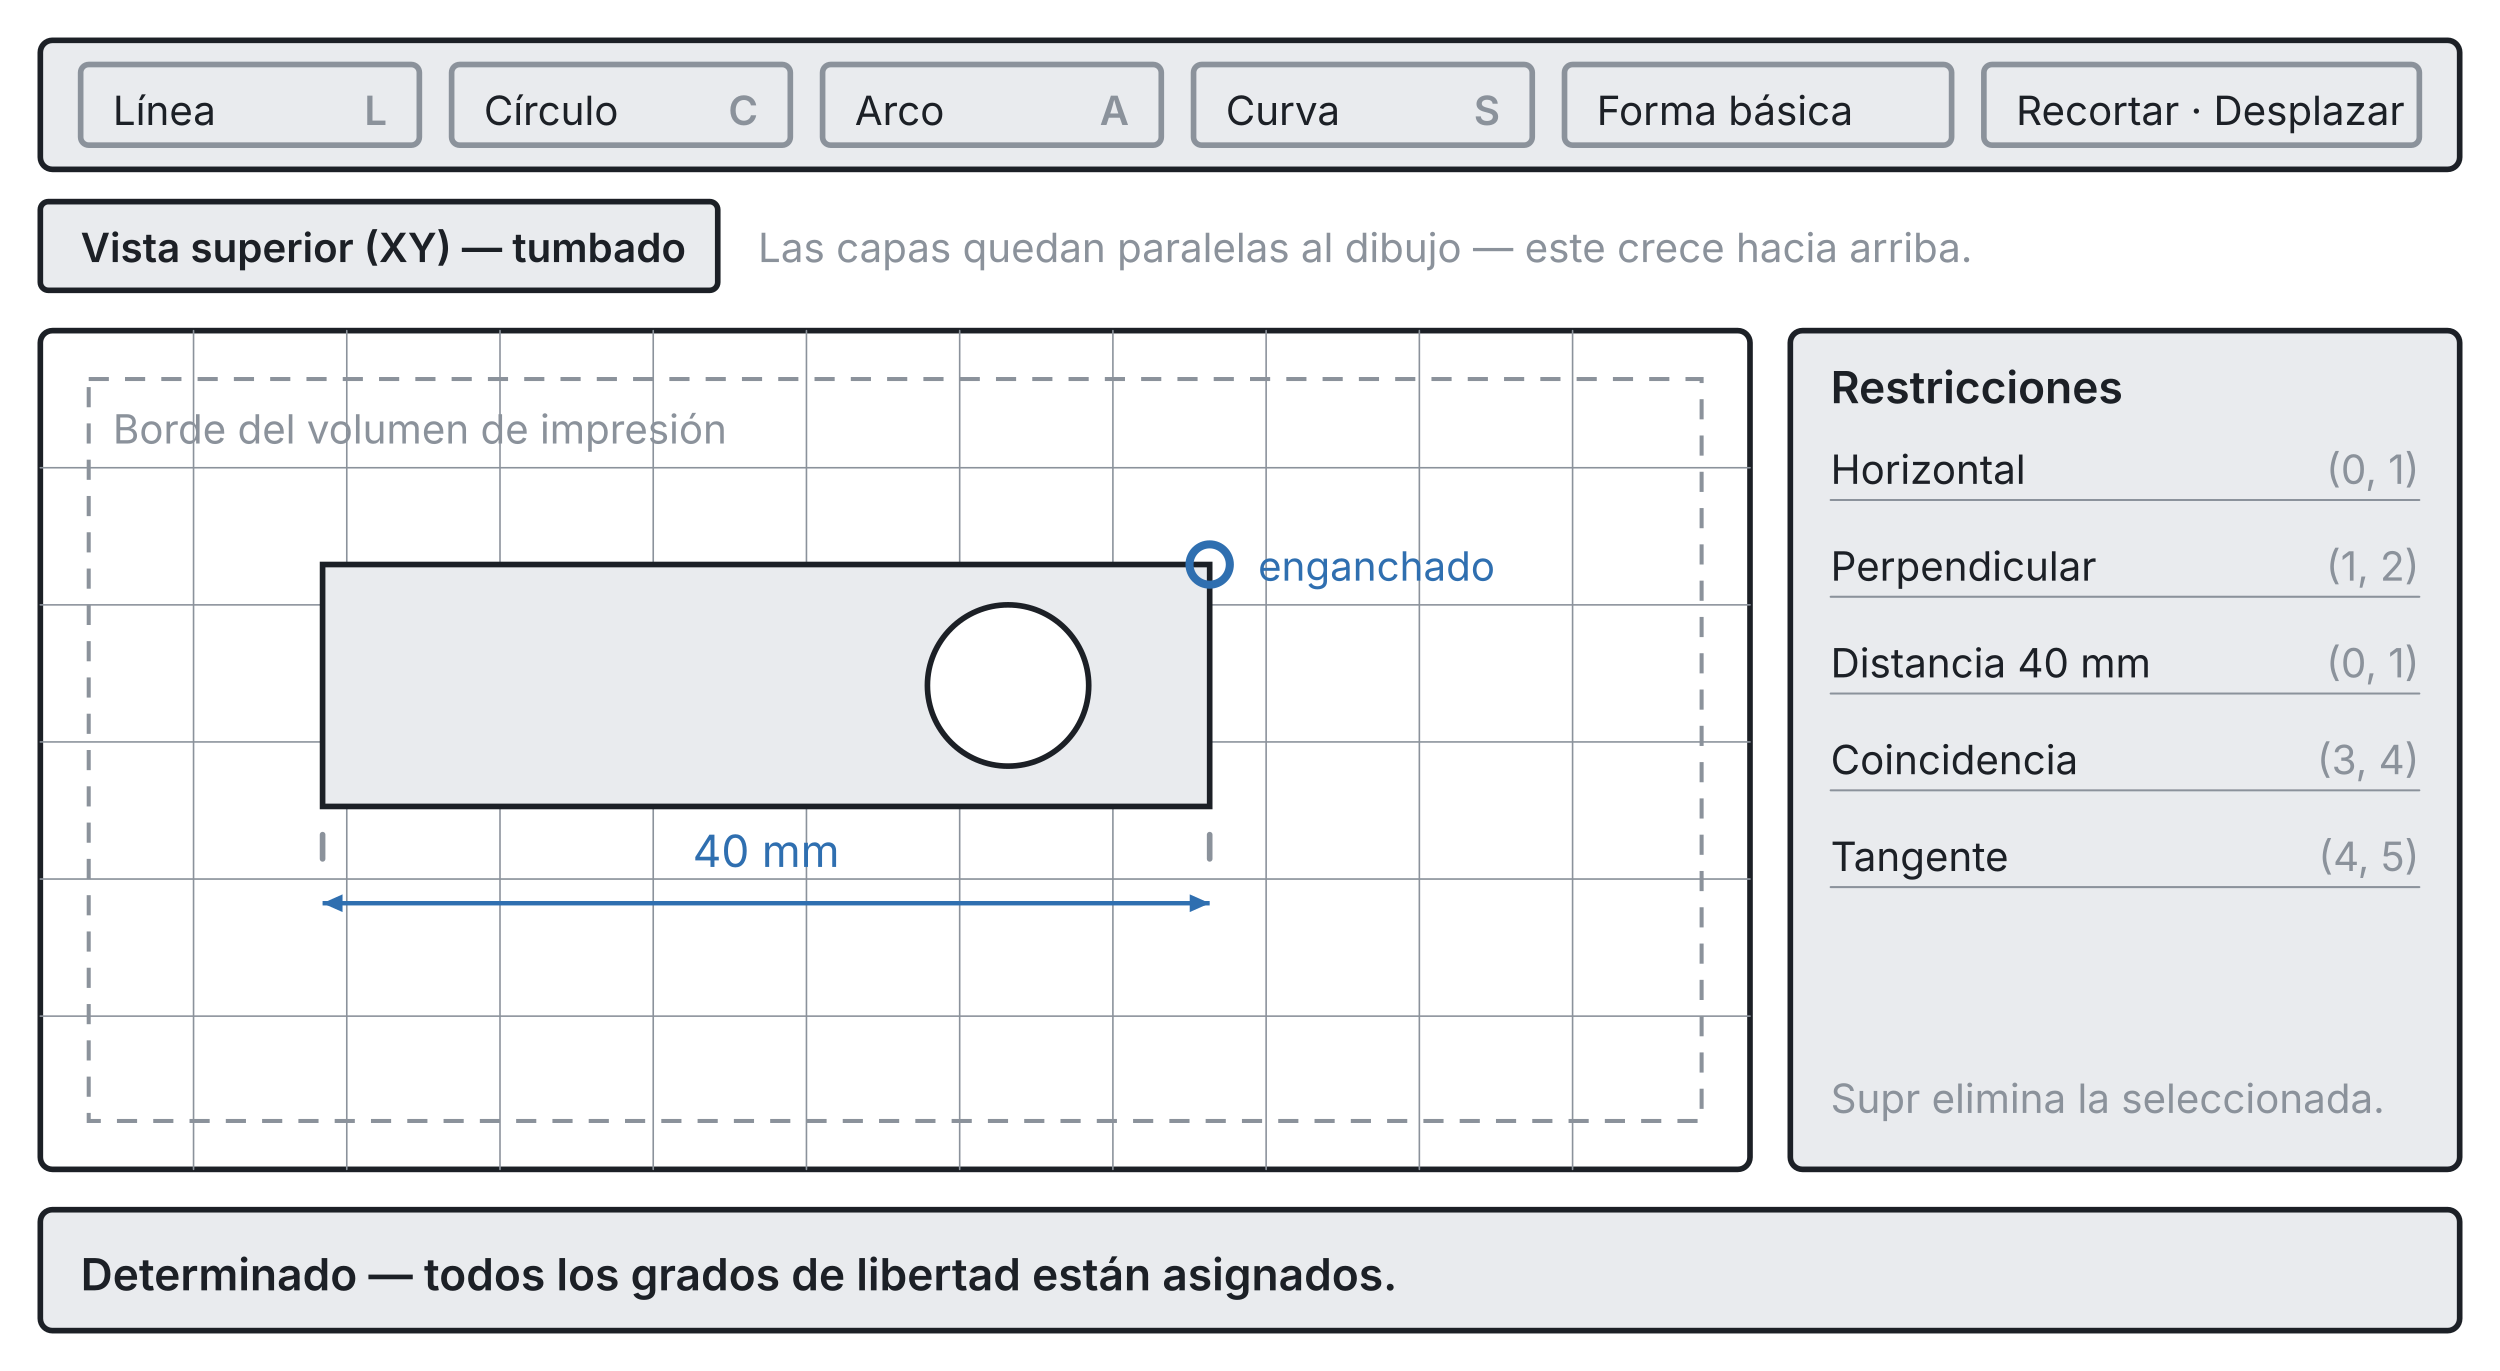
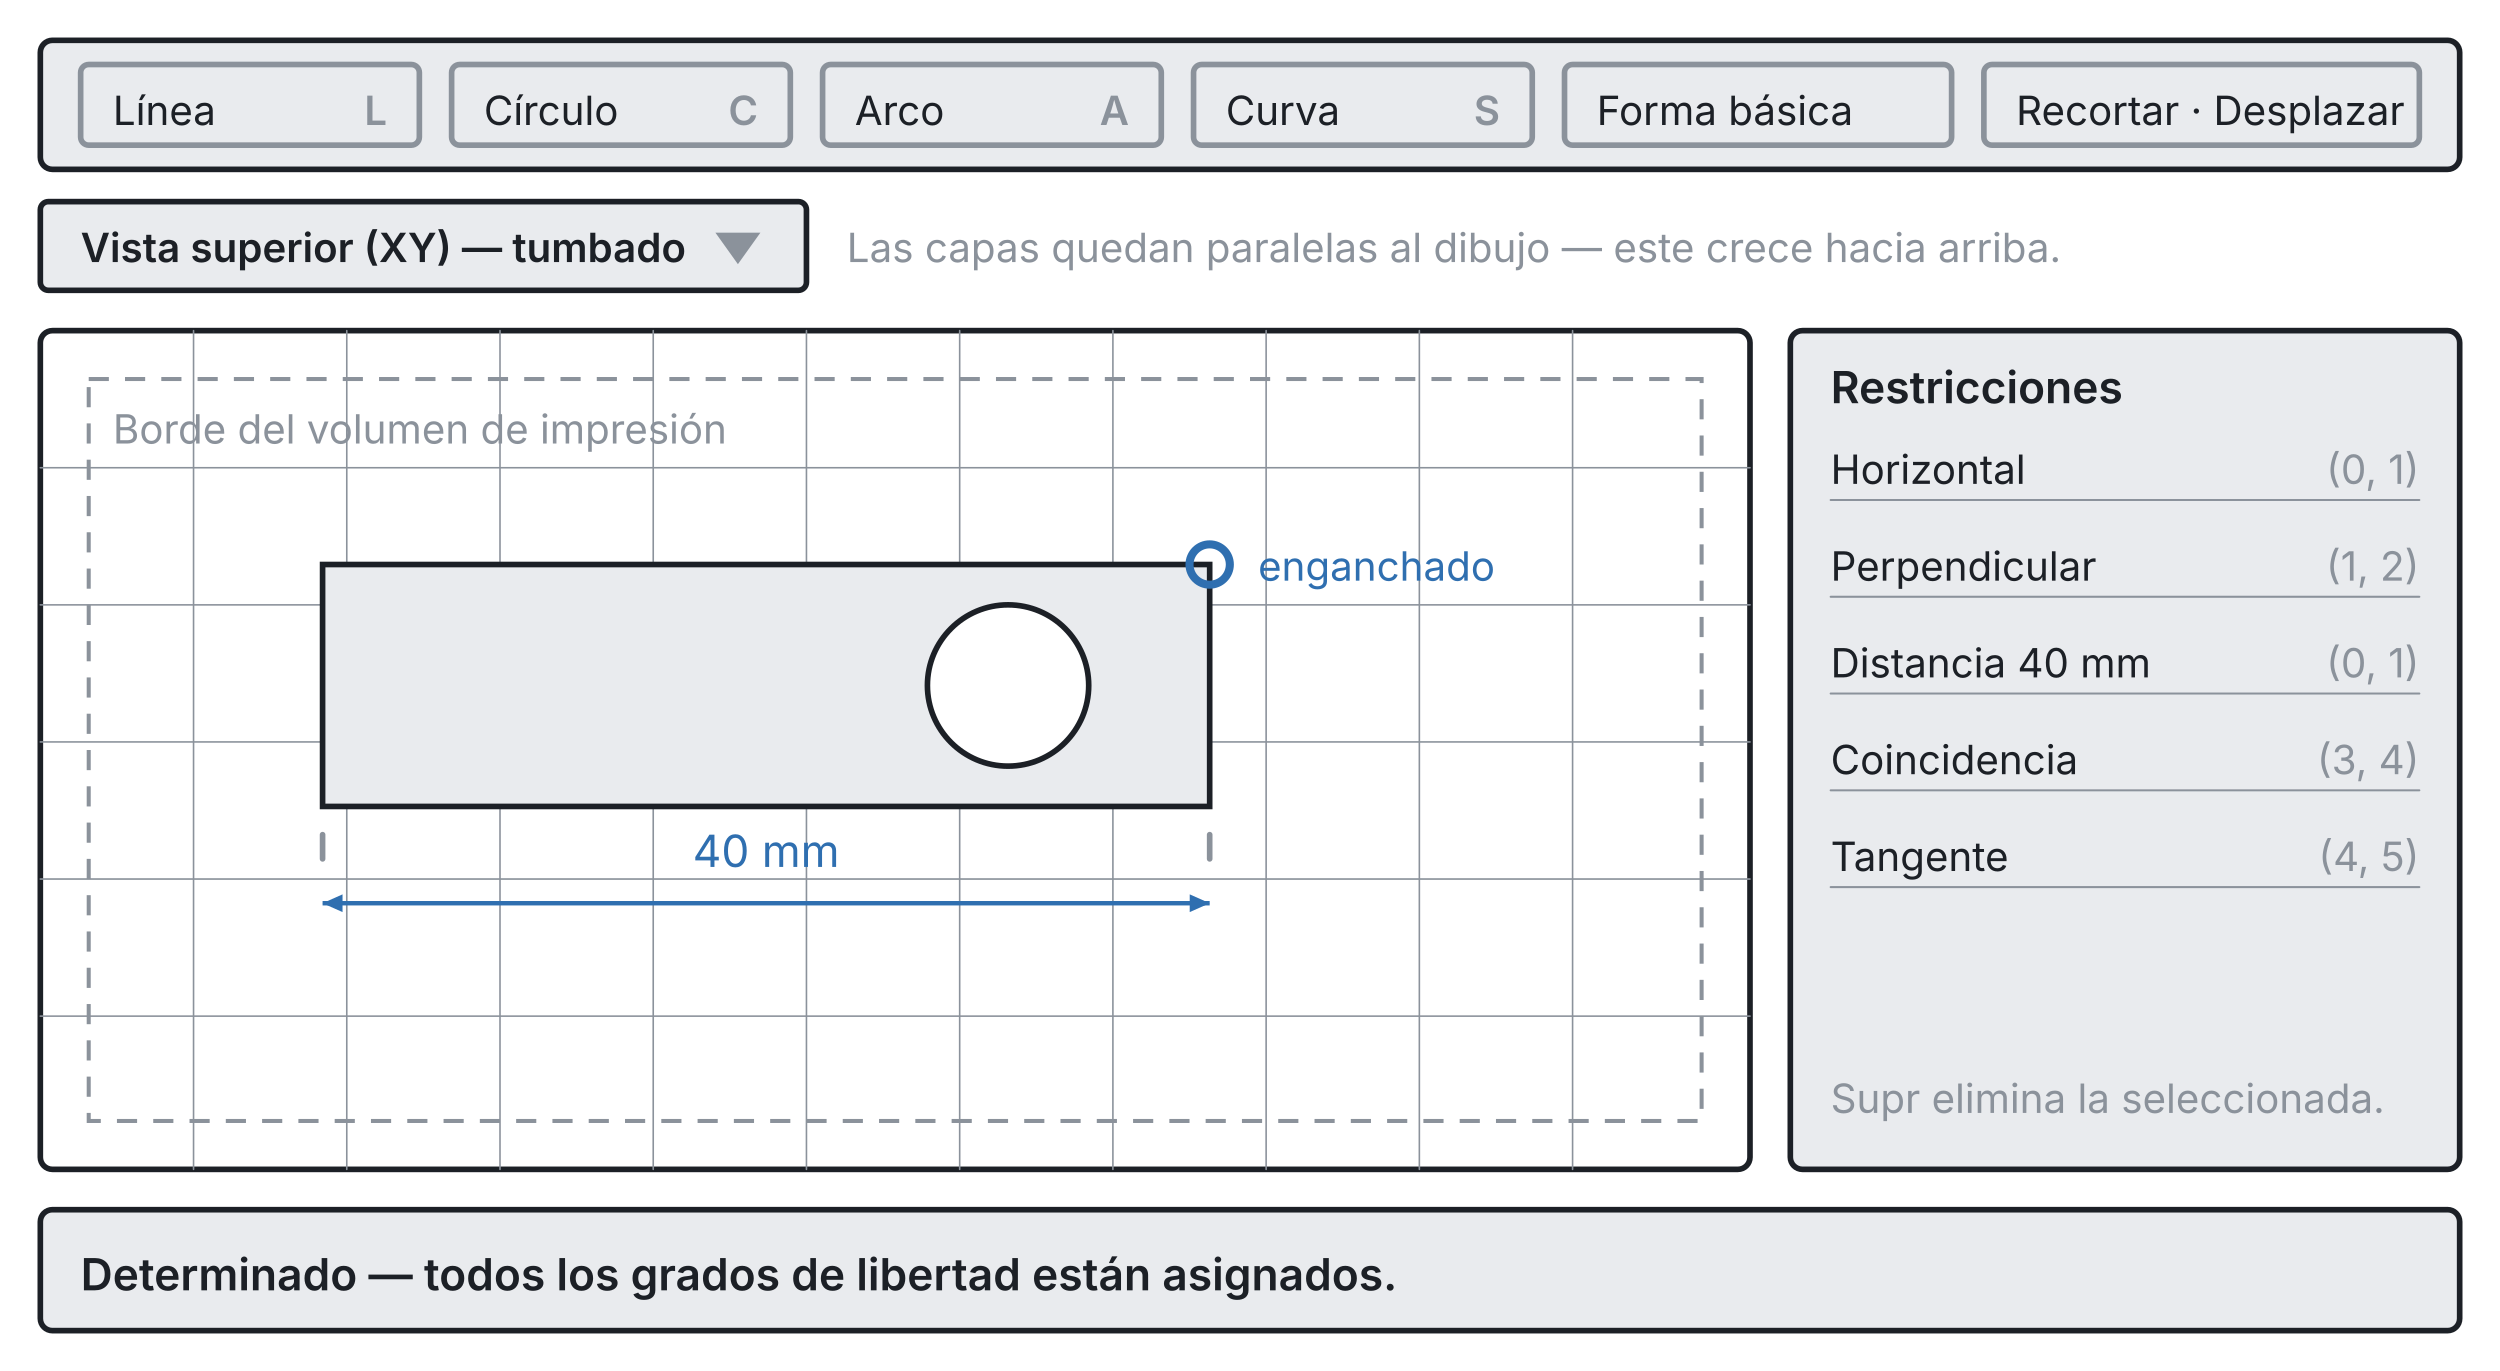
<svg xmlns="http://www.w3.org/2000/svg" viewBox="0 0 620 340" width="620" height="340">
  <defs>
    <marker id="arrow2f6fb0" viewBox="0 0 10 10" refX="9" refY="5" markerWidth="5" markerHeight="5" orient="auto-start-reverse">
      <path d="M 0 1 L 9 5 L 0 9 z" fill="#2f6fb0" />
    </marker>
  </defs>
  <rect x="0" y="0" width="620" height="340" fill="#ffffff" />
  <rect x="10" y="10" width="600" height="32" rx="3" fill="#e9ebee" stroke="#1c2026" stroke-width="1.4" />
  <rect x="20" y="16" width="84" height="20" rx="2" fill="none" stroke="#8b929b" stroke-width="1.4" />
  <text x="28" y="31" fill="#1c2026" font-size="10" font-family="system-ui, -apple-system, Segoe UI, sans-serif" text-anchor="start">Línea</text>
  <text x="96" y="31" fill="#8b929b" font-size="10" font-family="system-ui, -apple-system, Segoe UI, sans-serif" text-anchor="end" font-weight="600">L</text>
  <rect x="112" y="16" width="84" height="20" rx="2" fill="none" stroke="#8b929b" stroke-width="1.4" />
  <text x="120" y="31" fill="#1c2026" font-size="10" font-family="system-ui, -apple-system, Segoe UI, sans-serif" text-anchor="start">Círculo</text>
  <text x="188" y="31" fill="#8b929b" font-size="10" font-family="system-ui, -apple-system, Segoe UI, sans-serif" text-anchor="end" font-weight="600">C</text>
  <rect x="204" y="16" width="84" height="20" rx="2" fill="none" stroke="#8b929b" stroke-width="1.4" />
  <text x="212" y="31" fill="#1c2026" font-size="10" font-family="system-ui, -apple-system, Segoe UI, sans-serif" text-anchor="start">Arco</text>
  <text x="280" y="31" fill="#8b929b" font-size="10" font-family="system-ui, -apple-system, Segoe UI, sans-serif" text-anchor="end" font-weight="600">A</text>
  <rect x="296" y="16" width="84" height="20" rx="2" fill="none" stroke="#8b929b" stroke-width="1.4" />
  <text x="304" y="31" fill="#1c2026" font-size="10" font-family="system-ui, -apple-system, Segoe UI, sans-serif" text-anchor="start">Curva</text>
  <text x="372" y="31" fill="#8b929b" font-size="10" font-family="system-ui, -apple-system, Segoe UI, sans-serif" text-anchor="end" font-weight="600">S</text>
  <rect x="388" y="16" width="96" height="20" rx="2" fill="none" stroke="#8b929b" stroke-width="1.4" />
  <text x="396" y="31" fill="#1c2026" font-size="10" font-family="system-ui, -apple-system, Segoe UI, sans-serif" text-anchor="start">Forma básica</text>
  <rect x="492" y="16" width="108" height="20" rx="2" fill="none" stroke="#8b929b" stroke-width="1.4" />
  <text x="500" y="31" fill="#1c2026" font-size="10" font-family="system-ui, -apple-system, Segoe UI, sans-serif" text-anchor="start">Recortar · Desplazar</text>
-   <rect x="10" y="50" width="168" height="22" rx="2" fill="#e9ebee" stroke="#1c2026" stroke-width="1.4" />
+   <rect x="10" y="50" width="190" height="22" rx="2" fill="#e9ebee" stroke="#1c2026" stroke-width="1.4" />
  <text x="20" y="65" fill="#1c2026" font-size="10" font-family="system-ui, -apple-system, Segoe UI, sans-serif" text-anchor="start" font-weight="600">Vista superior (XY) — tumbado</text>
-   <text x="188" y="65" fill="#8b929b" font-size="10" font-family="system-ui, -apple-system, Segoe UI, sans-serif" text-anchor="start">Las capas quedan paralelas al dibujo — este crece hacia arriba.</text>
+   <polygon points="178,58 188,58 183,65" fill="#8b929b" stroke="#8b929b" stroke-width="0.6" />
+   <text x="210" y="65" fill="#8b929b" font-size="10" font-family="system-ui, -apple-system, Segoe UI, sans-serif" text-anchor="start">Las capas quedan paralelas al dibujo — este crece hacia arriba.</text>
  <rect x="10" y="82" width="424" height="208" rx="3" fill="#ffffff" stroke="#1c2026" stroke-width="1.4" />
  <line x1="48" y1="82" x2="48" y2="290" stroke="#8b929b" stroke-width="0.4" stroke-linecap="round" />
  <line x1="86" y1="82" x2="86" y2="290" stroke="#8b929b" stroke-width="0.4" stroke-linecap="round" />
  <line x1="124" y1="82" x2="124" y2="290" stroke="#8b929b" stroke-width="0.4" stroke-linecap="round" />
  <line x1="162" y1="82" x2="162" y2="290" stroke="#8b929b" stroke-width="0.4" stroke-linecap="round" />
  <line x1="200" y1="82" x2="200" y2="290" stroke="#8b929b" stroke-width="0.4" stroke-linecap="round" />
  <line x1="238" y1="82" x2="238" y2="290" stroke="#8b929b" stroke-width="0.4" stroke-linecap="round" />
  <line x1="276" y1="82" x2="276" y2="290" stroke="#8b929b" stroke-width="0.4" stroke-linecap="round" />
  <line x1="314" y1="82" x2="314" y2="290" stroke="#8b929b" stroke-width="0.4" stroke-linecap="round" />
  <line x1="352" y1="82" x2="352" y2="290" stroke="#8b929b" stroke-width="0.4" stroke-linecap="round" />
  <line x1="390" y1="82" x2="390" y2="290" stroke="#8b929b" stroke-width="0.4" stroke-linecap="round" />
  <line x1="10" y1="116" x2="434" y2="116" stroke="#8b929b" stroke-width="0.4" stroke-linecap="round" />
  <line x1="10" y1="150" x2="434" y2="150" stroke="#8b929b" stroke-width="0.4" stroke-linecap="round" />
  <line x1="10" y1="184" x2="434" y2="184" stroke="#8b929b" stroke-width="0.4" stroke-linecap="round" />
  <line x1="10" y1="218" x2="434" y2="218" stroke="#8b929b" stroke-width="0.4" stroke-linecap="round" />
  <line x1="10" y1="252" x2="434" y2="252" stroke="#8b929b" stroke-width="0.4" stroke-linecap="round" />
  <rect x="22" y="94" width="400" height="184" rx="0" fill="none" stroke="#8b929b" stroke-width="1" stroke-dasharray="5 4" />
  <text x="28" y="110" fill="#8b929b" font-size="10" font-family="system-ui, -apple-system, Segoe UI, sans-serif" text-anchor="start">Borde del volumen de impresión</text>
  <polygon points="80,140 300,140 300,200 80,200" fill="#e9ebee" stroke="#1c2026" stroke-width="1.4" />
  <circle cx="250" cy="170" r="20" fill="#ffffff" stroke="#1c2026" stroke-width="1.4" />
  <line x1="80" y1="207" x2="80" y2="213" stroke="#8b929b" stroke-width="1.4" stroke-linecap="round" />
  <line x1="300" y1="207" x2="300" y2="213" stroke="#8b929b" stroke-width="1.4" stroke-linecap="round" />
  <line x1="80" y1="224" x2="300" y2="224" stroke="#2f6fb0" stroke-width="1.1" marker-start="url(#arrow2f6fb0)" marker-end="url(#arrow2f6fb0)" />
  <text x="190" y="215" fill="#2f6fb0" font-size="11" font-family="system-ui, -apple-system, Segoe UI, sans-serif" text-anchor="middle">40 mm</text>
  <text x="312" y="144" fill="#2f6fb0" font-size="10" font-family="system-ui, -apple-system, Segoe UI, sans-serif" text-anchor="start">enganchado</text>
  <circle cx="300" cy="140" r="5" fill="none" stroke="#2f6fb0" stroke-width="2" />
  <rect x="444" y="82" width="166" height="208" rx="3" fill="#e9ebee" stroke="#1c2026" stroke-width="1.4" />
  <text x="454" y="100" fill="#1c2026" font-size="11" font-family="system-ui, -apple-system, Segoe UI, sans-serif" text-anchor="start" font-weight="600">Restricciones</text>
  <line x1="454" y1="124" x2="600" y2="124" stroke="#8b929b" stroke-width="0.5" stroke-linecap="round" />
  <text x="454" y="120" fill="#1c2026" font-size="10" font-family="system-ui, -apple-system, Segoe UI, sans-serif" text-anchor="start">Horizontal</text>
  <text x="600" y="120" fill="#8b929b" font-size="10" font-family="system-ui, -apple-system, Segoe UI, sans-serif" text-anchor="end">(0, 1)</text>
  <line x1="454" y1="148" x2="600" y2="148" stroke="#8b929b" stroke-width="0.5" stroke-linecap="round" />
  <text x="454" y="144" fill="#1c2026" font-size="10" font-family="system-ui, -apple-system, Segoe UI, sans-serif" text-anchor="start">Perpendicular</text>
  <text x="600" y="144" fill="#8b929b" font-size="10" font-family="system-ui, -apple-system, Segoe UI, sans-serif" text-anchor="end">(1, 2)</text>
  <line x1="454" y1="172" x2="600" y2="172" stroke="#8b929b" stroke-width="0.5" stroke-linecap="round" />
  <text x="454" y="168" fill="#1c2026" font-size="10" font-family="system-ui, -apple-system, Segoe UI, sans-serif" text-anchor="start">Distancia 40 mm</text>
  <text x="600" y="168" fill="#8b929b" font-size="10" font-family="system-ui, -apple-system, Segoe UI, sans-serif" text-anchor="end">(0, 1)</text>
  <line x1="454" y1="196" x2="600" y2="196" stroke="#8b929b" stroke-width="0.5" stroke-linecap="round" />
  <text x="454" y="192" fill="#1c2026" font-size="10" font-family="system-ui, -apple-system, Segoe UI, sans-serif" text-anchor="start">Coincidencia</text>
  <text x="600" y="192" fill="#8b929b" font-size="10" font-family="system-ui, -apple-system, Segoe UI, sans-serif" text-anchor="end">(3, 4)</text>
  <line x1="454" y1="220" x2="600" y2="220" stroke="#8b929b" stroke-width="0.5" stroke-linecap="round" />
  <text x="454" y="216" fill="#1c2026" font-size="10" font-family="system-ui, -apple-system, Segoe UI, sans-serif" text-anchor="start">Tangente</text>
  <text x="600" y="216" fill="#8b929b" font-size="10" font-family="system-ui, -apple-system, Segoe UI, sans-serif" text-anchor="end">(4, 5)</text>
  <text x="454" y="276" fill="#8b929b" font-size="10" font-family="system-ui, -apple-system, Segoe UI, sans-serif" text-anchor="start">Supr elimina la seleccionada.</text>
  <rect x="10" y="300" width="600" height="30" rx="3" fill="#e9ebee" stroke="#1c2026" stroke-width="1.4" />
  <text x="20" y="320" fill="#1c2026" font-size="11" font-family="system-ui, -apple-system, Segoe UI, sans-serif" text-anchor="start" font-weight="600">Determinado — todos los grados de libertad están asignados.</text>
</svg>
